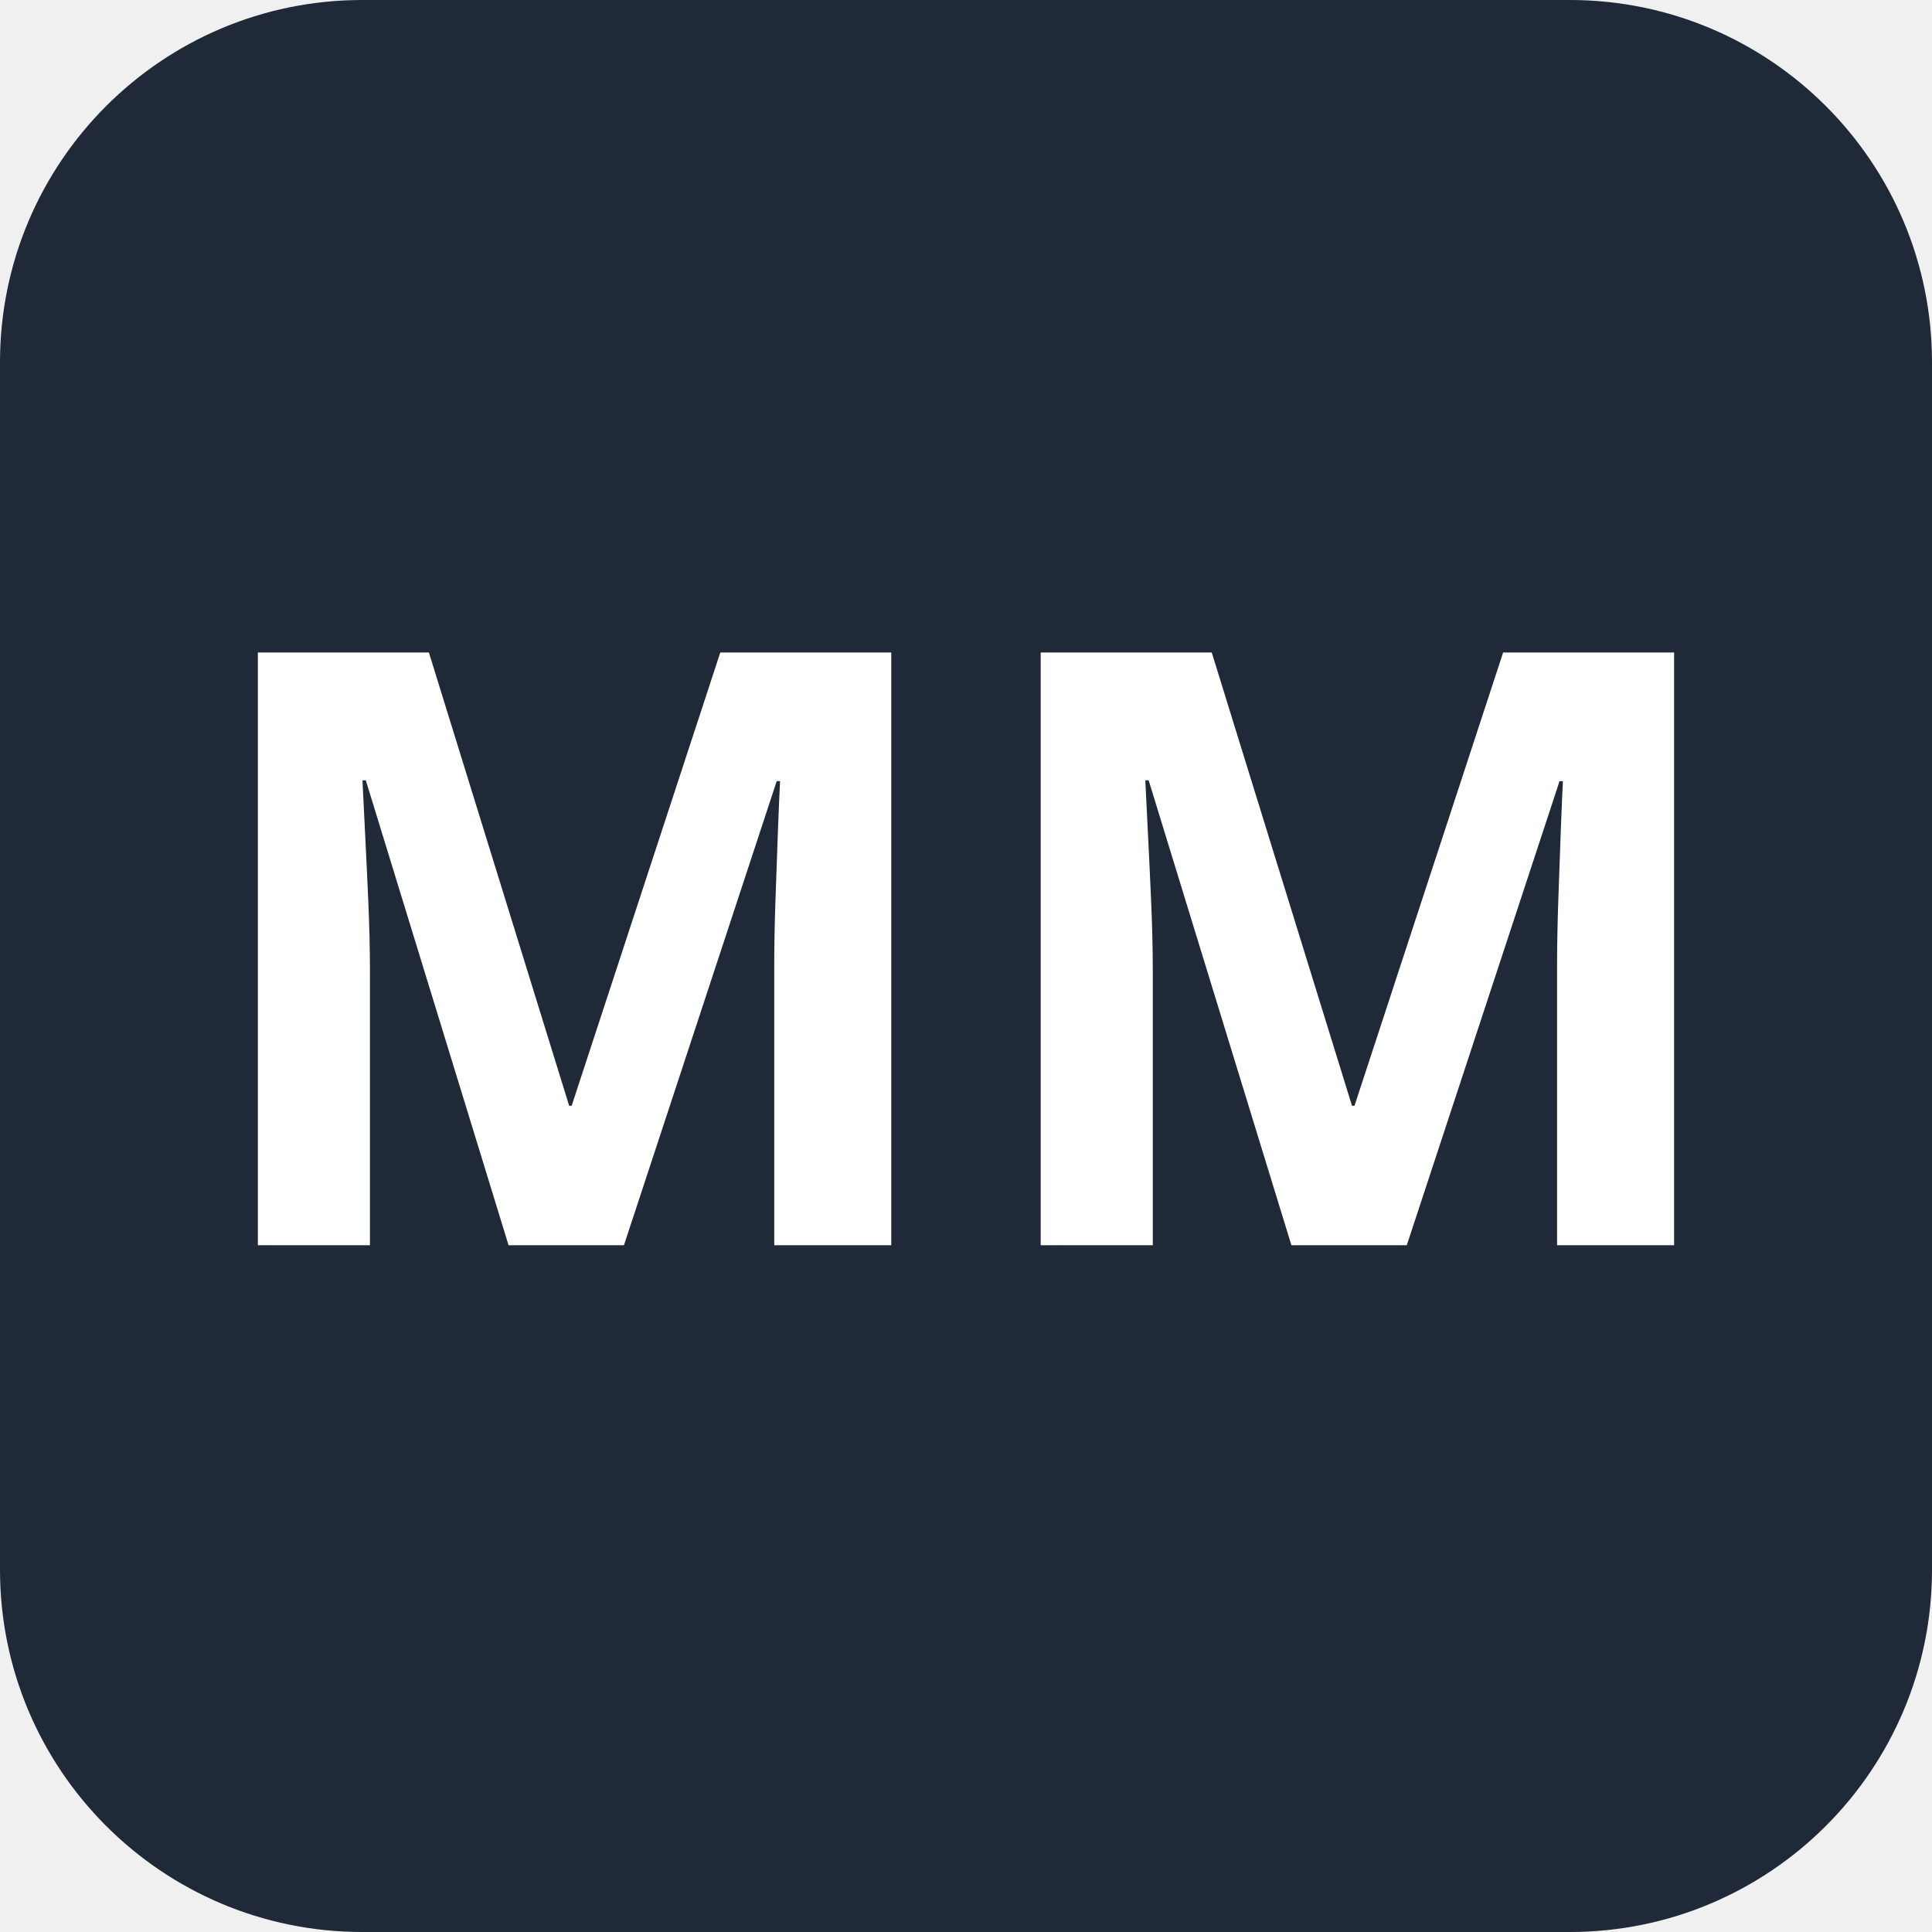
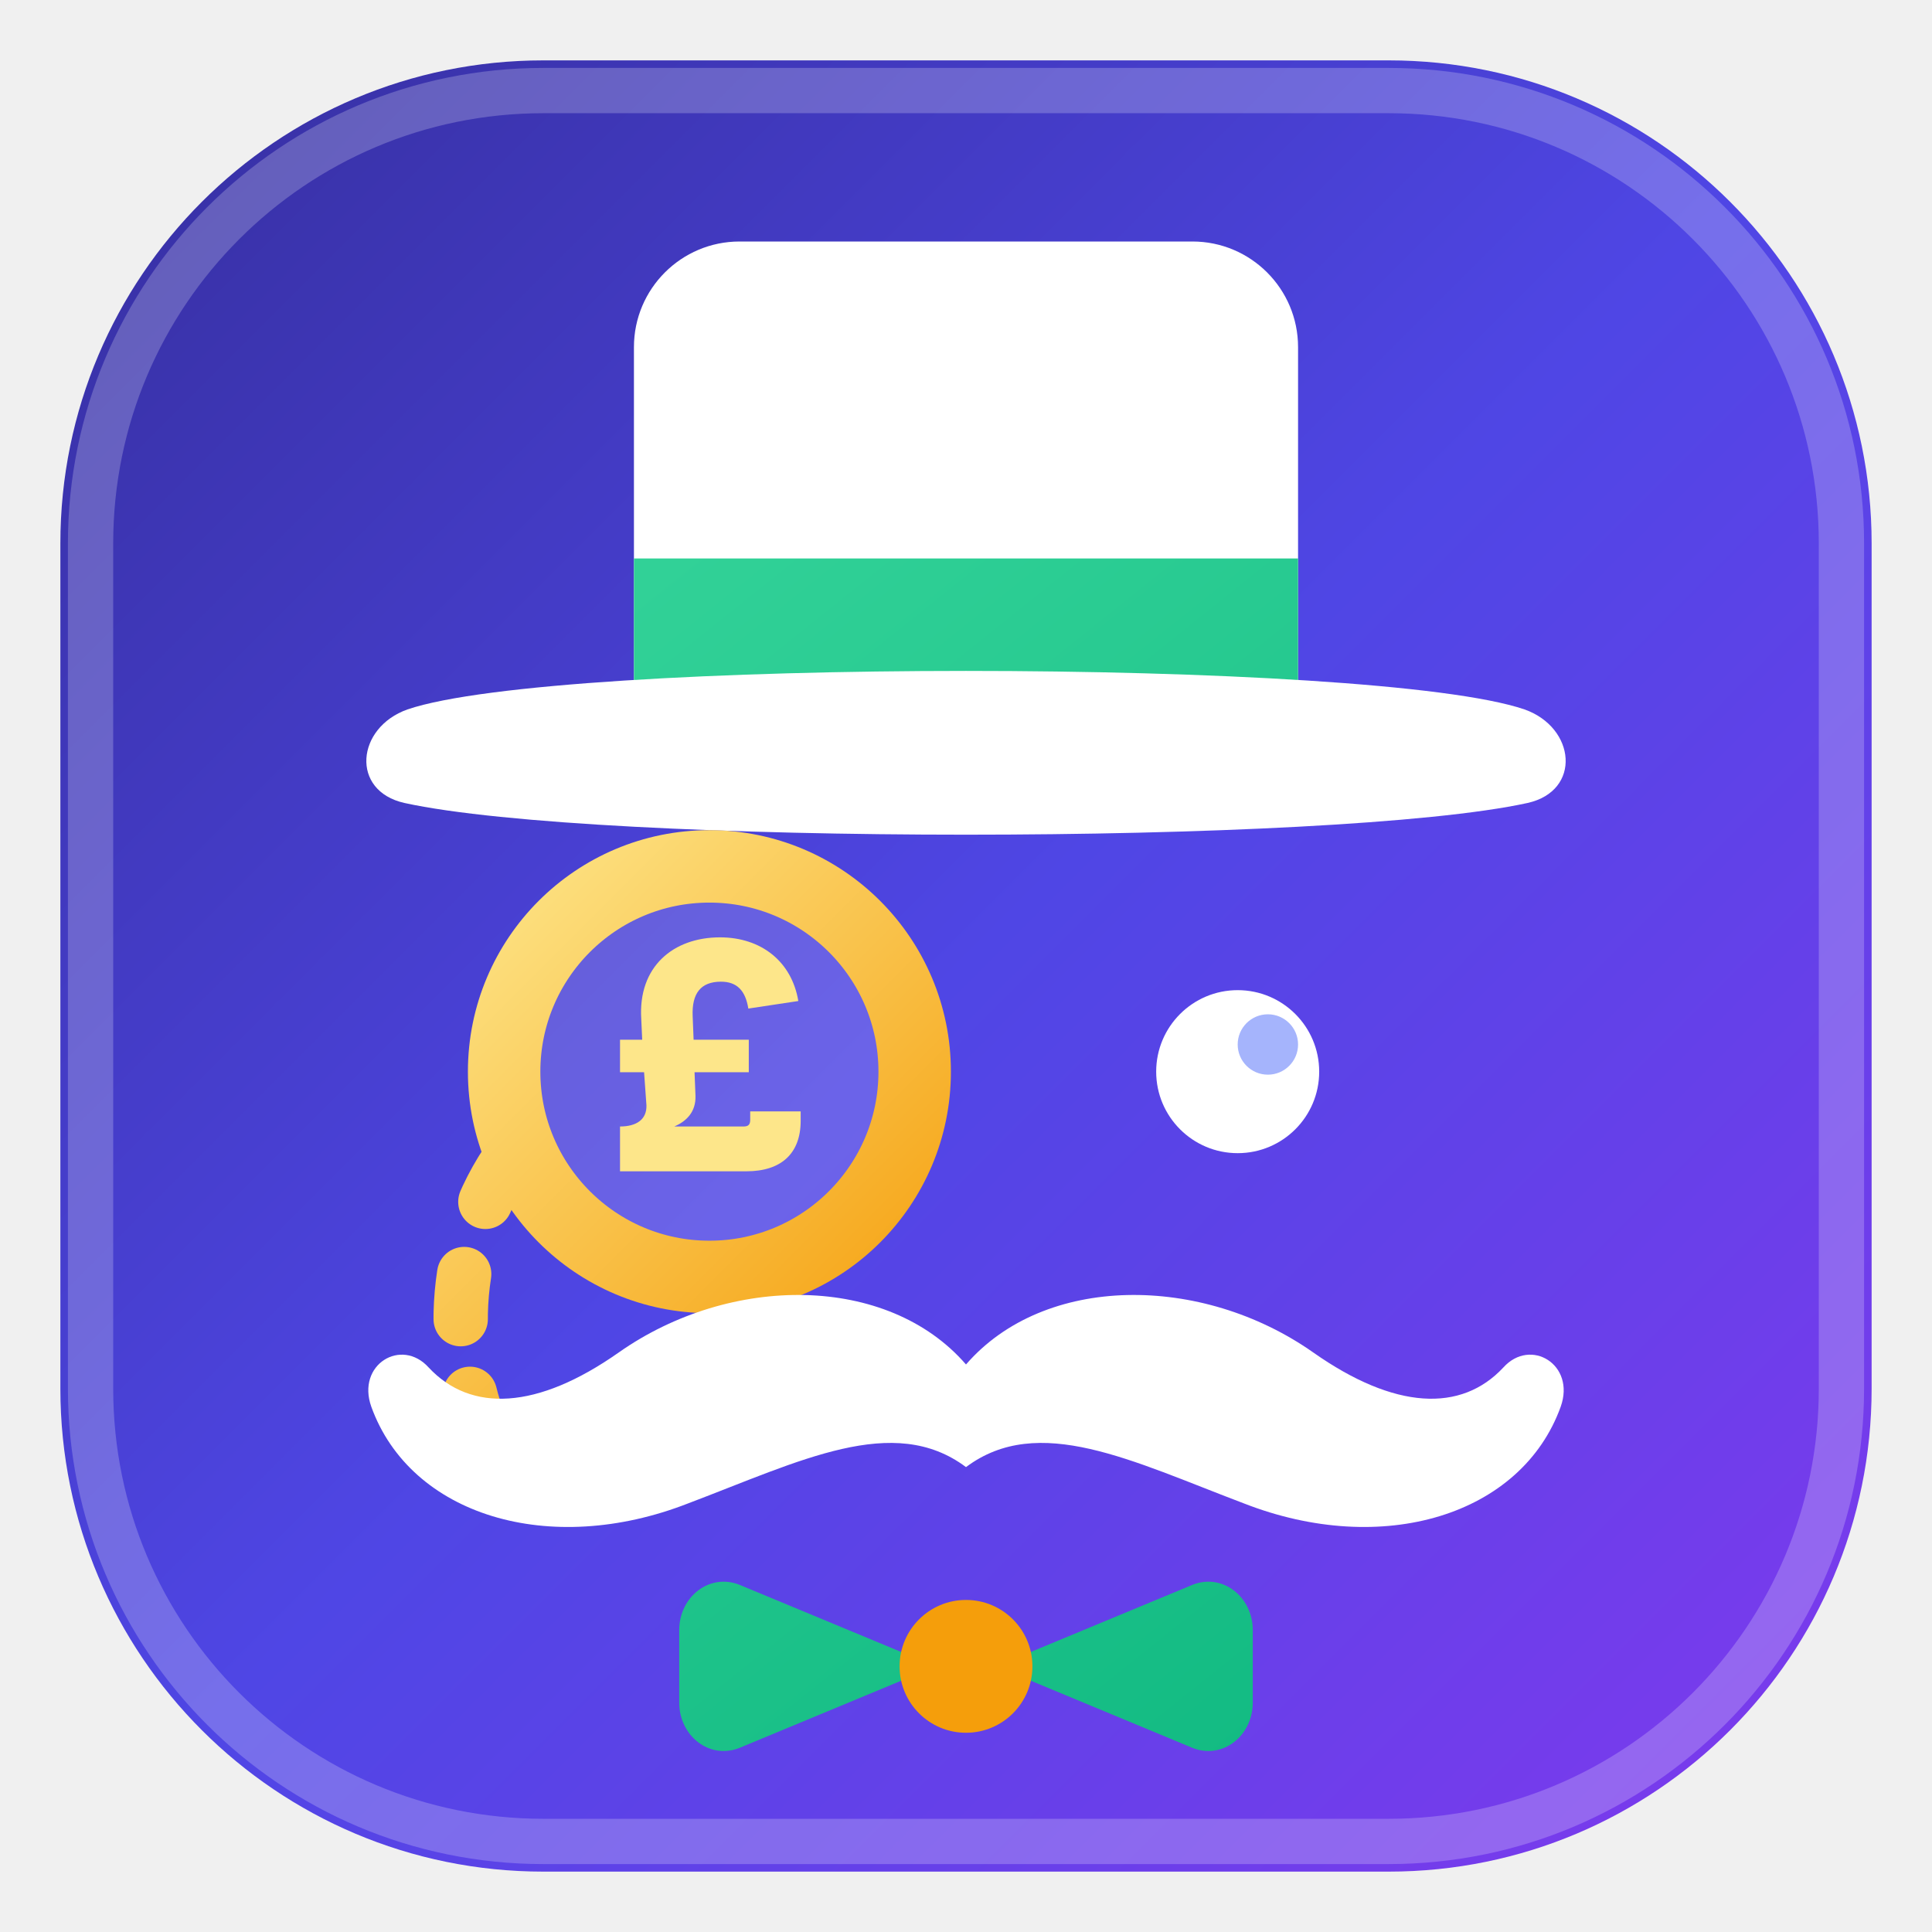
- <svg xmlns="http://www.w3.org/2000/svg" viewBox="0 0 512 512">
-   <rect width="512" height="512" rx="96" fill="#1f2937" />
-   <text x="256" y="330" font-size="220" font-family="sans-serif" font-weight="700" text-anchor="middle" fill="#fff">MM</text>
+ <svg xmlns="http://www.w3.org/2000/svg" viewBox="0 0 64 64" fill="none">
+   <defs>
+     <linearGradient id="mm-bg" x1="4" y1="4" x2="60" y2="60" gradientUnits="userSpaceOnUse">
+       <stop offset="0%" stop-color="#3730A3" />
+       <stop offset="50%" stop-color="#4F46E5" />
+       <stop offset="100%" stop-color="#7C3AED" />
+     </linearGradient>
+     <linearGradient id="mm-mint" x1="16" y1="18" x2="48" y2="58" gradientUnits="userSpaceOnUse">
+       <stop offset="0%" stop-color="#34D399" />
+       <stop offset="100%" stop-color="#10B981" />
+     </linearGradient>
+     <linearGradient id="mm-gold" x1="16" y1="28" x2="32" y2="44" gradientUnits="userSpaceOnUse">
+       <stop offset="0%" stop-color="#FDE68A" />
+       <stop offset="100%" stop-color="#F59E0B" />
+     </linearGradient>
+   </defs>
+   <rect x="2" y="2" width="60" height="60" rx="16" fill="url(#mm-bg)" />
+   <rect x="3" y="3" width="58" height="58" rx="15" stroke="#ffffff" stroke-opacity="0.22" stroke-width="1.5" />
+   <path d="M21 11.5C21 9.567 22.567 8 24.5 8H39.5C41.433 8 43 9.567 43 11.5V23H21V11.5Z" fill="#ffffff" />
+   <rect x="21" y="18.5" width="22" height="4.5" fill="url(#mm-mint)" />
+   <path d="M13.5 23.5C18.5 21.8 45.5 21.8 50.5 23.5C52.2 24.1 52.4 26.2 50.6 26.6C44.2 28 19.8 28 13.4 26.6C11.6 26.2 11.8 24.1 13.5 23.5Z" fill="#ffffff" />
+   <path d="M16.8 38.5C14.8 41.5 14.8 45.5 16.5 48.5" stroke="url(#mm-gold)" stroke-width="1.8" stroke-linecap="round" stroke-dasharray="1.5 2.5" />
+   <circle cx="23.5" cy="35.5" r="6.8" fill="#ffffff" fill-opacity="0.16" stroke="url(#mm-gold)" stroke-width="2.4" />
+   <text x="23.5" y="38.8" text-anchor="middle" fill="#FDE68A" font-size="10.5" font-weight="800" font-family="system-ui, -apple-system, sans-serif">£</text>
+   <circle cx="41" cy="35.5" r="2.7" fill="#ffffff" />
+   <circle cx="42" cy="34.6" r="1" fill="#A5B4FC" />
+   <path d="M32 45.2C29.4 42.2 24.2 42.2 20.5 44.8C17.8 46.7 15.6 46.8 14.2 45.3C13.3 44.3 11.8 45.2 12.3 46.6C13.6 50.2 18.2 51.6 22.8 49.8C26.5 48.4 29.6 46.8 32 48.6C34.4 46.8 37.5 48.4 41.2 49.8C45.8 51.6 50.4 50.2 51.7 46.6C52.2 45.2 50.7 44.3 49.8 45.3C48.4 46.8 46.2 46.7 43.5 44.8C39.8 42.2 34.6 42.2 32 45.2Z" fill="#ffffff" />
+   <path d="M24.5 52.5L31 55.2L24.5 57.9C23.5 58.3 22.5 57.5 22.5 56.4V54C22.5 52.9 23.5 52.1 24.5 52.5Z" fill="url(#mm-mint)" />
+   <path d="M39.5 52.5L33 55.2L39.5 57.9C40.5 58.3 41.5 57.5 41.5 56.4V54C41.5 52.9 40.5 52.1 39.5 52.5Z" fill="url(#mm-mint)" />
+   <circle cx="32" cy="55.2" r="2.2" fill="url(#mm-gold)" />
</svg>
